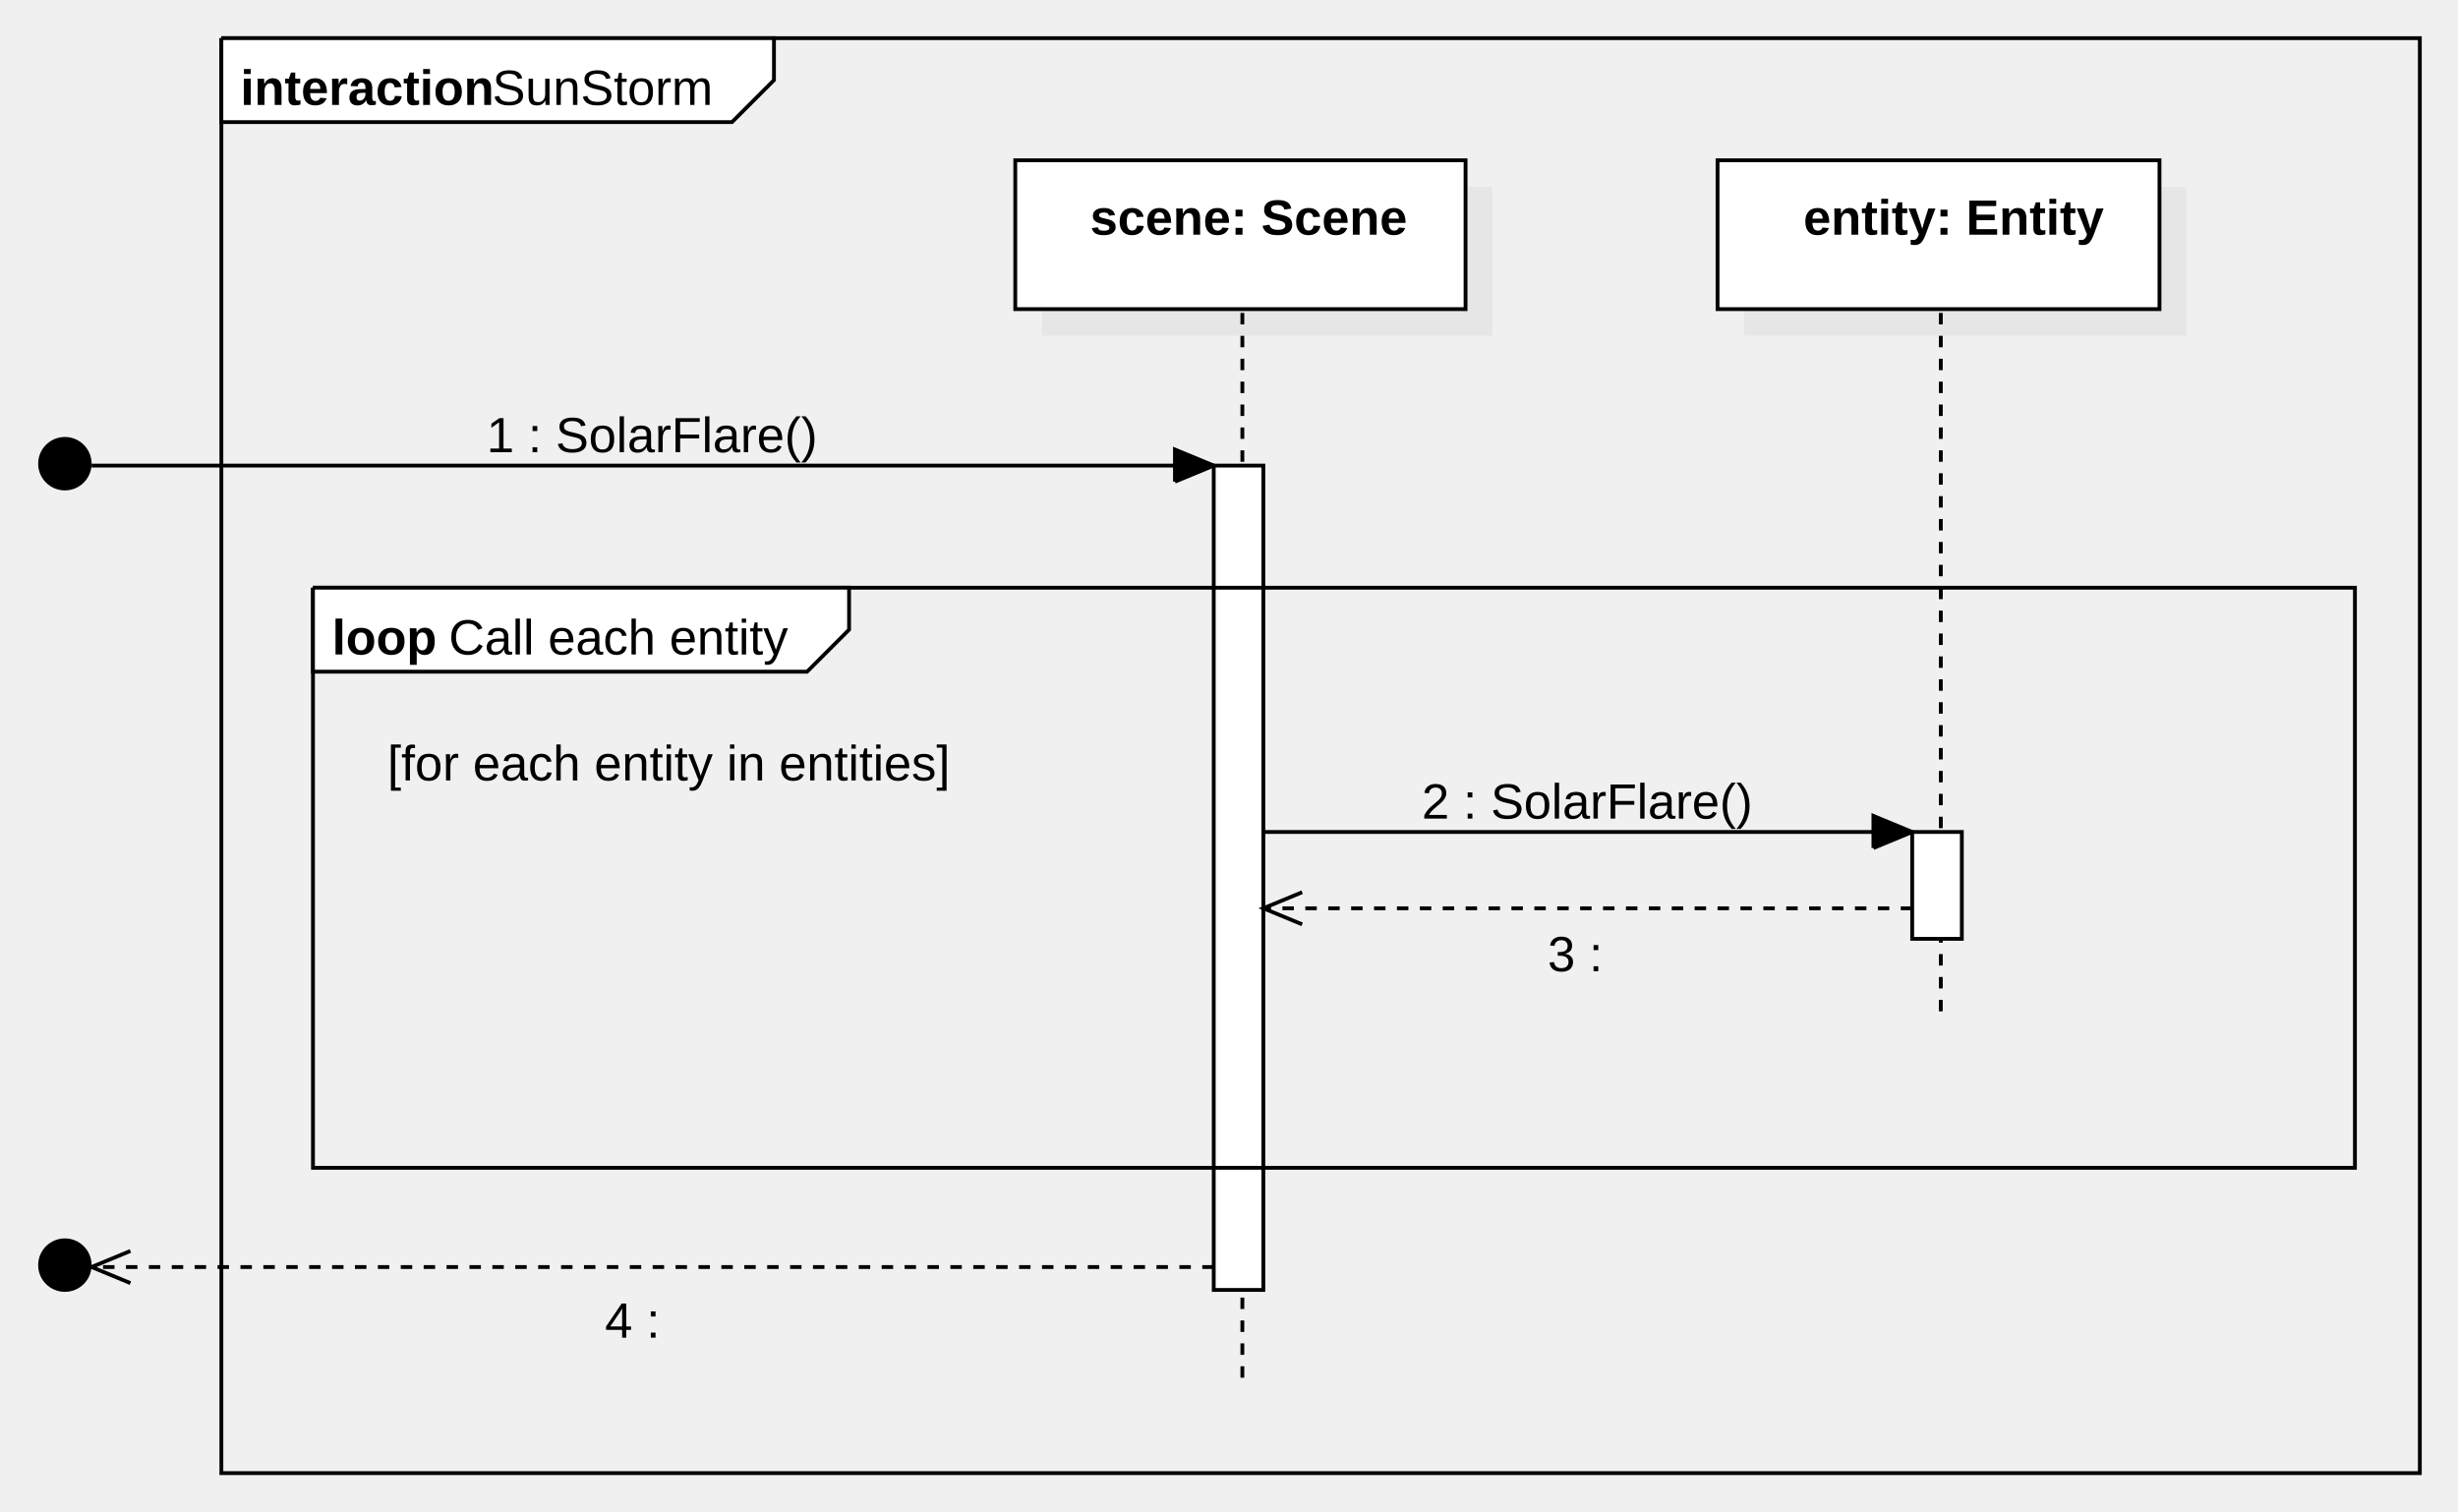
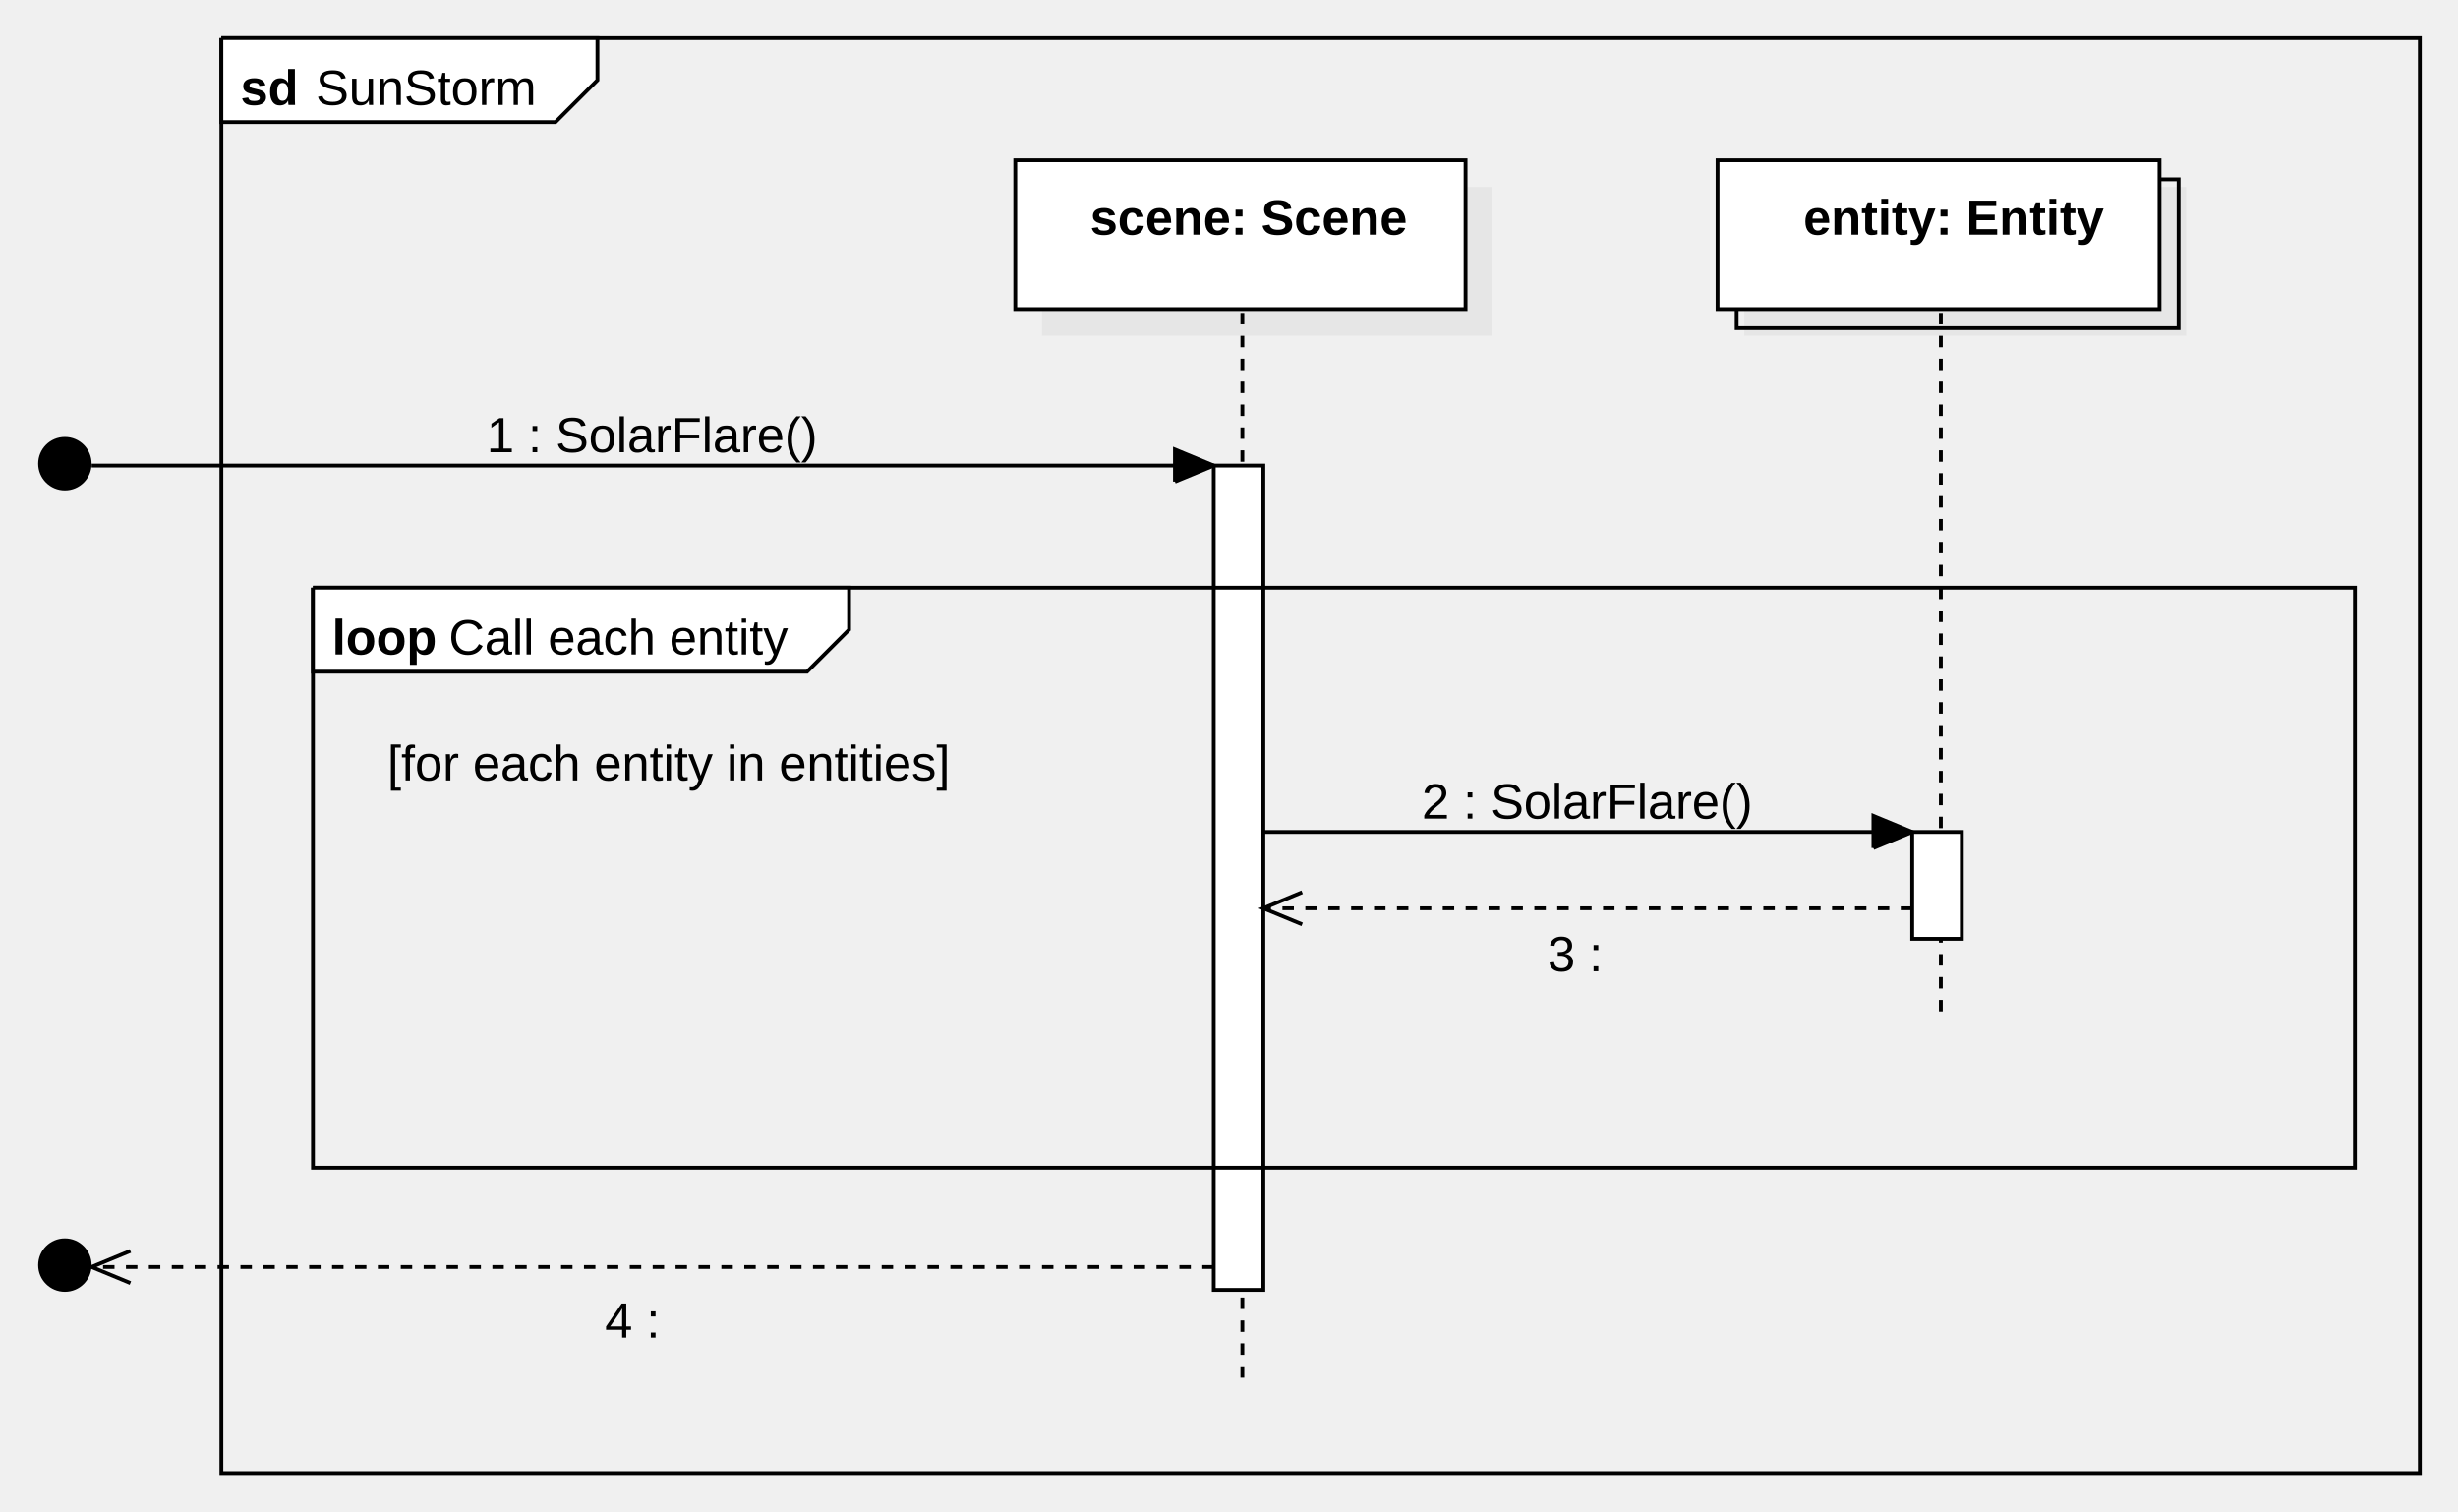
<svg xmlns="http://www.w3.org/2000/svg" version="1.1" width="644" height="396">
  <defs />
  <g>
    <g transform="translate(-70,2) scale(1,1)">
      <path fill="none" stroke="#000000" d="M 128 8 L 704 8 L 704 384 L 128 384 L 128 8" stroke-miterlimit="10" />
    </g>
    <g transform="translate(-70,2) scale(1,1)">
-       <path fill="#ffffff" stroke="none" d="M 128 8 L 128 30 L 261.781 30 L 272.781 19 L 272.781 8 L 128 8" />
+       <path fill="#ffffff" stroke="none" d="M 128 8 L 128 30 L 215.532 30 L 226.532 19 L 226.532 8 L 128 8" />
    </g>
    <g transform="translate(-70,2) scale(1,1)">
-       <path fill="none" stroke="#000000" d="M 128 8 L 128 30 L 261.781 30 L 272.781 19 L 272.781 8 L 128 8 L 128 8" stroke-miterlimit="10" />
+       <path fill="none" stroke="#000000" d="M 128 8 L 128 30 L 215.532 30 L 226.532 19 L 226.532 8 L 128 8 L 128 8" stroke-miterlimit="10" />
    </g>
    <g transform="translate(-70,2) scale(1,1)">
      <g>
        <path fill="none" stroke="none" />
-         <text fill="#000000" stroke="none" font-family="Arial" font-size="13px" font-style="normal" font-weight="normal" text-decoration="none" x="198.979" y="25.5">SunStorm</text>
+         <text fill="#000000" stroke="none" font-family="Arial" font-size="13px" font-style="normal" font-weight="normal" text-decoration="none" x="152.73" y="25.5">SunStorm</text>
      </g>
    </g>
    <g transform="translate(-70,2) scale(1,1)">
      <g>
        <path fill="none" stroke="none" />
-         <text fill="#000000" stroke="none" font-family="Arial" font-size="13px" font-style="normal" font-weight="bold" text-decoration="none" x="133" y="25.5">interaction</text>
+         <text fill="#000000" stroke="none" font-family="Arial" font-size="13px" font-style="normal" font-weight="bold" text-decoration="none" x="133" y="25.5">sd</text>
      </g>
    </g>
    <g transform="translate(-70,2) scale(1,1)">
      <path fill="#000000" stroke="none" d="M 80 119.5 C 80 115.634 83.134 112.5 87 112.5 C 90.866 112.5 94 115.634 94 119.5 C 94 123.366 90.866 126.5 87 126.5 C 83.134 126.5 80 123.366 80 119.5 Z" />
    </g>
    <g transform="translate(-70,2) scale(1,1)">
      <rect fill="#C0C0C0" stroke="none" x="343" y="47" width="117.979" height="39" opacity="0.2" />
    </g>
    <g transform="translate(-70,2) scale(1,1)">
      <rect fill="#ffffff" stroke="none" x="336" y="40" width="117.979" height="39" />
    </g>
    <g transform="translate(-70,2) scale(1,1)">
      <path fill="none" stroke="#000000" d="M 336 40 L 453.979 40 L 453.979 79 L 336 79 L 336 40 Z Z" stroke-miterlimit="10" />
    </g>
    <g transform="translate(-70,2) scale(1,1)">
      <g>
        <path fill="none" stroke="none" />
        <text fill="#000000" stroke="none" font-family="Arial" font-size="13px" font-style="normal" font-weight="bold" text-decoration="none" x="355.602" y="59.5">scene: Scene</text>
      </g>
    </g>
    <g transform="translate(-70,2) scale(1,1)">
      <path fill="none" stroke="#000000" d="M 395.5 80 L 395.5 362" stroke-miterlimit="10" stroke-dasharray="3" />
    </g>
    <g transform="translate(-70,2) scale(1,1)">
      <path fill="#000000" stroke="none" d="M 80 329.5 C 80 325.634 83.134 322.5 87 322.5 C 90.866 322.5 94 325.634 94 329.5 C 94 333.366 90.866 336.5 87 336.5 C 83.134 336.5 80 333.366 80 329.5 Z" />
    </g>
    <g transform="translate(-70,2) scale(1,1)">
      <rect fill="#C0C0C0" stroke="none" x="527" y="47" width="115.789" height="39" opacity="0.2" />
+     </g>
+     <g transform="translate(-70,2) scale(1,1)">
+       <path fill="none" stroke="#000000" d="M 525 45 L 640.789 45 L 640.789 84 L 525 84 L 525 45 Z Z" stroke-miterlimit="10" />
    </g>
    <g transform="translate(-70,2) scale(1,1)">
      <rect fill="#ffffff" stroke="none" x="520" y="40" width="115.789" height="39" />
    </g>
    <g transform="translate(-70,2) scale(1,1)">
      <path fill="none" stroke="#000000" d="M 520 40 L 635.789 40 L 635.789 79 L 520 79 L 520 40 Z Z" stroke-miterlimit="10" />
    </g>
    <g transform="translate(-70,2) scale(1,1)">
      <g>
        <path fill="none" stroke="none" />
        <text fill="#000000" stroke="none" font-family="Arial" font-size="13px" font-style="normal" font-weight="bold" text-decoration="none" x="542.49" y="59.5">entity: Entity</text>
      </g>
    </g>
    <g transform="translate(-70,2) scale(1,1)">
      <path fill="none" stroke="#000000" d="M 578.5 80 L 578.5 266" stroke-miterlimit="10" stroke-dasharray="3" />
    </g>
    <g transform="translate(-70,2) scale(1,1)">
      <path fill="none" stroke="#000000" d="M 94 120 L 388 120" stroke-miterlimit="10" />
    </g>
    <g transform="translate(-70,2) scale(1,1)">
      <path fill="#000000" stroke="none" d="M 377.837 124.21 L 388 120 L 377.837 115.79" />
    </g>
    <g transform="translate(-70,2) scale(1,1)">
      <path fill="none" stroke="#000000" d="M 377.837 124.21 L 388 120 L 377.837 115.79 L 377.837 124.21" stroke-miterlimit="10" />
    </g>
    <g transform="translate(-70,2) scale(1,1)">
      <g>
        <path fill="none" stroke="none" />
        <text fill="#000000" stroke="none" font-family="Arial" font-size="13px" font-style="normal" font-weight="normal" text-decoration="none" x="197.5" y="116.5">1 : SolarFlare()</text>
      </g>
    </g>
    <g transform="translate(-70,2) scale(1,1)">
      <rect fill="#ffffff" stroke="none" x="388" y="120" width="13" height="216" />
    </g>
    <g transform="translate(-70,2) scale(1,1)">
      <path fill="none" stroke="#000000" d="M 388 120 L 401 120 L 401 336 L 388 336 L 388 120 Z Z" stroke-miterlimit="10" />
    </g>
    <g transform="translate(-70,2) scale(1,1)">
      <path fill="none" stroke="#000000" d="M 401 216 L 571 216" stroke-miterlimit="10" />
    </g>
    <g transform="translate(-70,2) scale(1,1)">
      <path fill="#000000" stroke="none" d="M 560.837 220.21 L 571 216 L 560.837 211.79" />
    </g>
    <g transform="translate(-70,2) scale(1,1)">
      <path fill="none" stroke="#000000" d="M 560.837 220.21 L 571 216 L 560.837 211.79 L 560.837 220.21" stroke-miterlimit="10" />
    </g>
    <g transform="translate(-70,2) scale(1,1)">
      <g>
        <path fill="none" stroke="none" />
        <text fill="#000000" stroke="none" font-family="Arial" font-size="13px" font-style="normal" font-weight="normal" text-decoration="none" x="442.5" y="212.5">2 : SolarFlare()</text>
      </g>
    </g>
    <g transform="translate(-70,2) scale(1,1)">
      <rect fill="#ffffff" stroke="none" x="571" y="216" width="13" height="28" />
    </g>
    <g transform="translate(-70,2) scale(1,1)">
      <path fill="none" stroke="#000000" d="M 571 216 L 584 216 L 584 244 L 571 244 L 571 216 Z Z" stroke-miterlimit="10" />
    </g>
    <g transform="translate(-70,2) scale(1,1)">
      <path fill="none" stroke="#000000" d="M 571 236 L 401 236" stroke-miterlimit="10" stroke-dasharray="3" />
    </g>
    <g transform="translate(-70,2) scale(1,1)">
      <path fill="none" stroke="#000000" d="M 411.163 231.79 L 401 236 L 411.163 240.21" stroke-miterlimit="10" />
    </g>
    <g transform="translate(-70,2) scale(1,1)">
      <g>
        <path fill="none" stroke="none" />
        <text fill="#000000" stroke="none" font-family="Arial" font-size="13px" font-style="normal" font-weight="normal" text-decoration="none" x="475.49" y="252.5">3 : </text>
      </g>
    </g>
    <g transform="translate(-70,2) scale(1,1)">
      <path fill="none" stroke="#000000" d="M 388 330 L 94 330" stroke-miterlimit="10" stroke-dasharray="3" />
    </g>
    <g transform="translate(-70,2) scale(1,1)">
      <path fill="none" stroke="#000000" d="M 104.163 325.79 L 94 330 L 104.163 334.21" stroke-miterlimit="10" />
    </g>
    <g transform="translate(-70,2) scale(1,1)">
      <g>
        <path fill="none" stroke="none" />
        <text fill="#000000" stroke="none" font-family="Arial" font-size="13px" font-style="normal" font-weight="normal" text-decoration="none" x="228.49" y="348.5">4 : </text>
      </g>
    </g>
    <g transform="translate(-70,2) scale(1,1)">
      <path fill="none" stroke="#000000" d="M 152 152 L 687 152 L 687 304 L 152 304 L 152 152" stroke-miterlimit="10" />
    </g>
    <g transform="translate(-70,2) scale(1,1)">
      <path fill="#ffffff" stroke="none" d="M 152 152 L 152 174 L 281.458 174 L 292.458 163 L 292.458 152 L 152 152" />
    </g>
    <g transform="translate(-70,2) scale(1,1)">
      <path fill="none" stroke="#000000" d="M 152 152 L 152 174 L 281.458 174 L 292.458 163 L 292.458 152 L 152 152 L 152 152" stroke-miterlimit="10" />
    </g>
    <g transform="translate(-70,2) scale(1,1)">
      <g>
        <path fill="none" stroke="none" />
        <text fill="#000000" stroke="none" font-family="Arial" font-size="13px" font-style="normal" font-weight="normal" text-decoration="none" x="187.578" y="169.5">Call each entity</text>
      </g>
    </g>
    <g transform="translate(-70,2) scale(1,1)">
      <g>
        <path fill="none" stroke="none" />
        <text fill="#000000" stroke="none" font-family="Arial" font-size="13px" font-style="normal" font-weight="bold" text-decoration="none" x="157" y="169.5">loop</text>
      </g>
    </g>
    <g transform="translate(-70,2) scale(1,1)">
      <g>
        <path fill="none" stroke="none" />
        <text fill="#000000" stroke="none" font-family="Arial" font-size="13px" font-style="normal" font-weight="normal" text-decoration="none" x="171.5" y="202.5">[for each entity in entities]</text>
      </g>
    </g>
  </g>
</svg>
